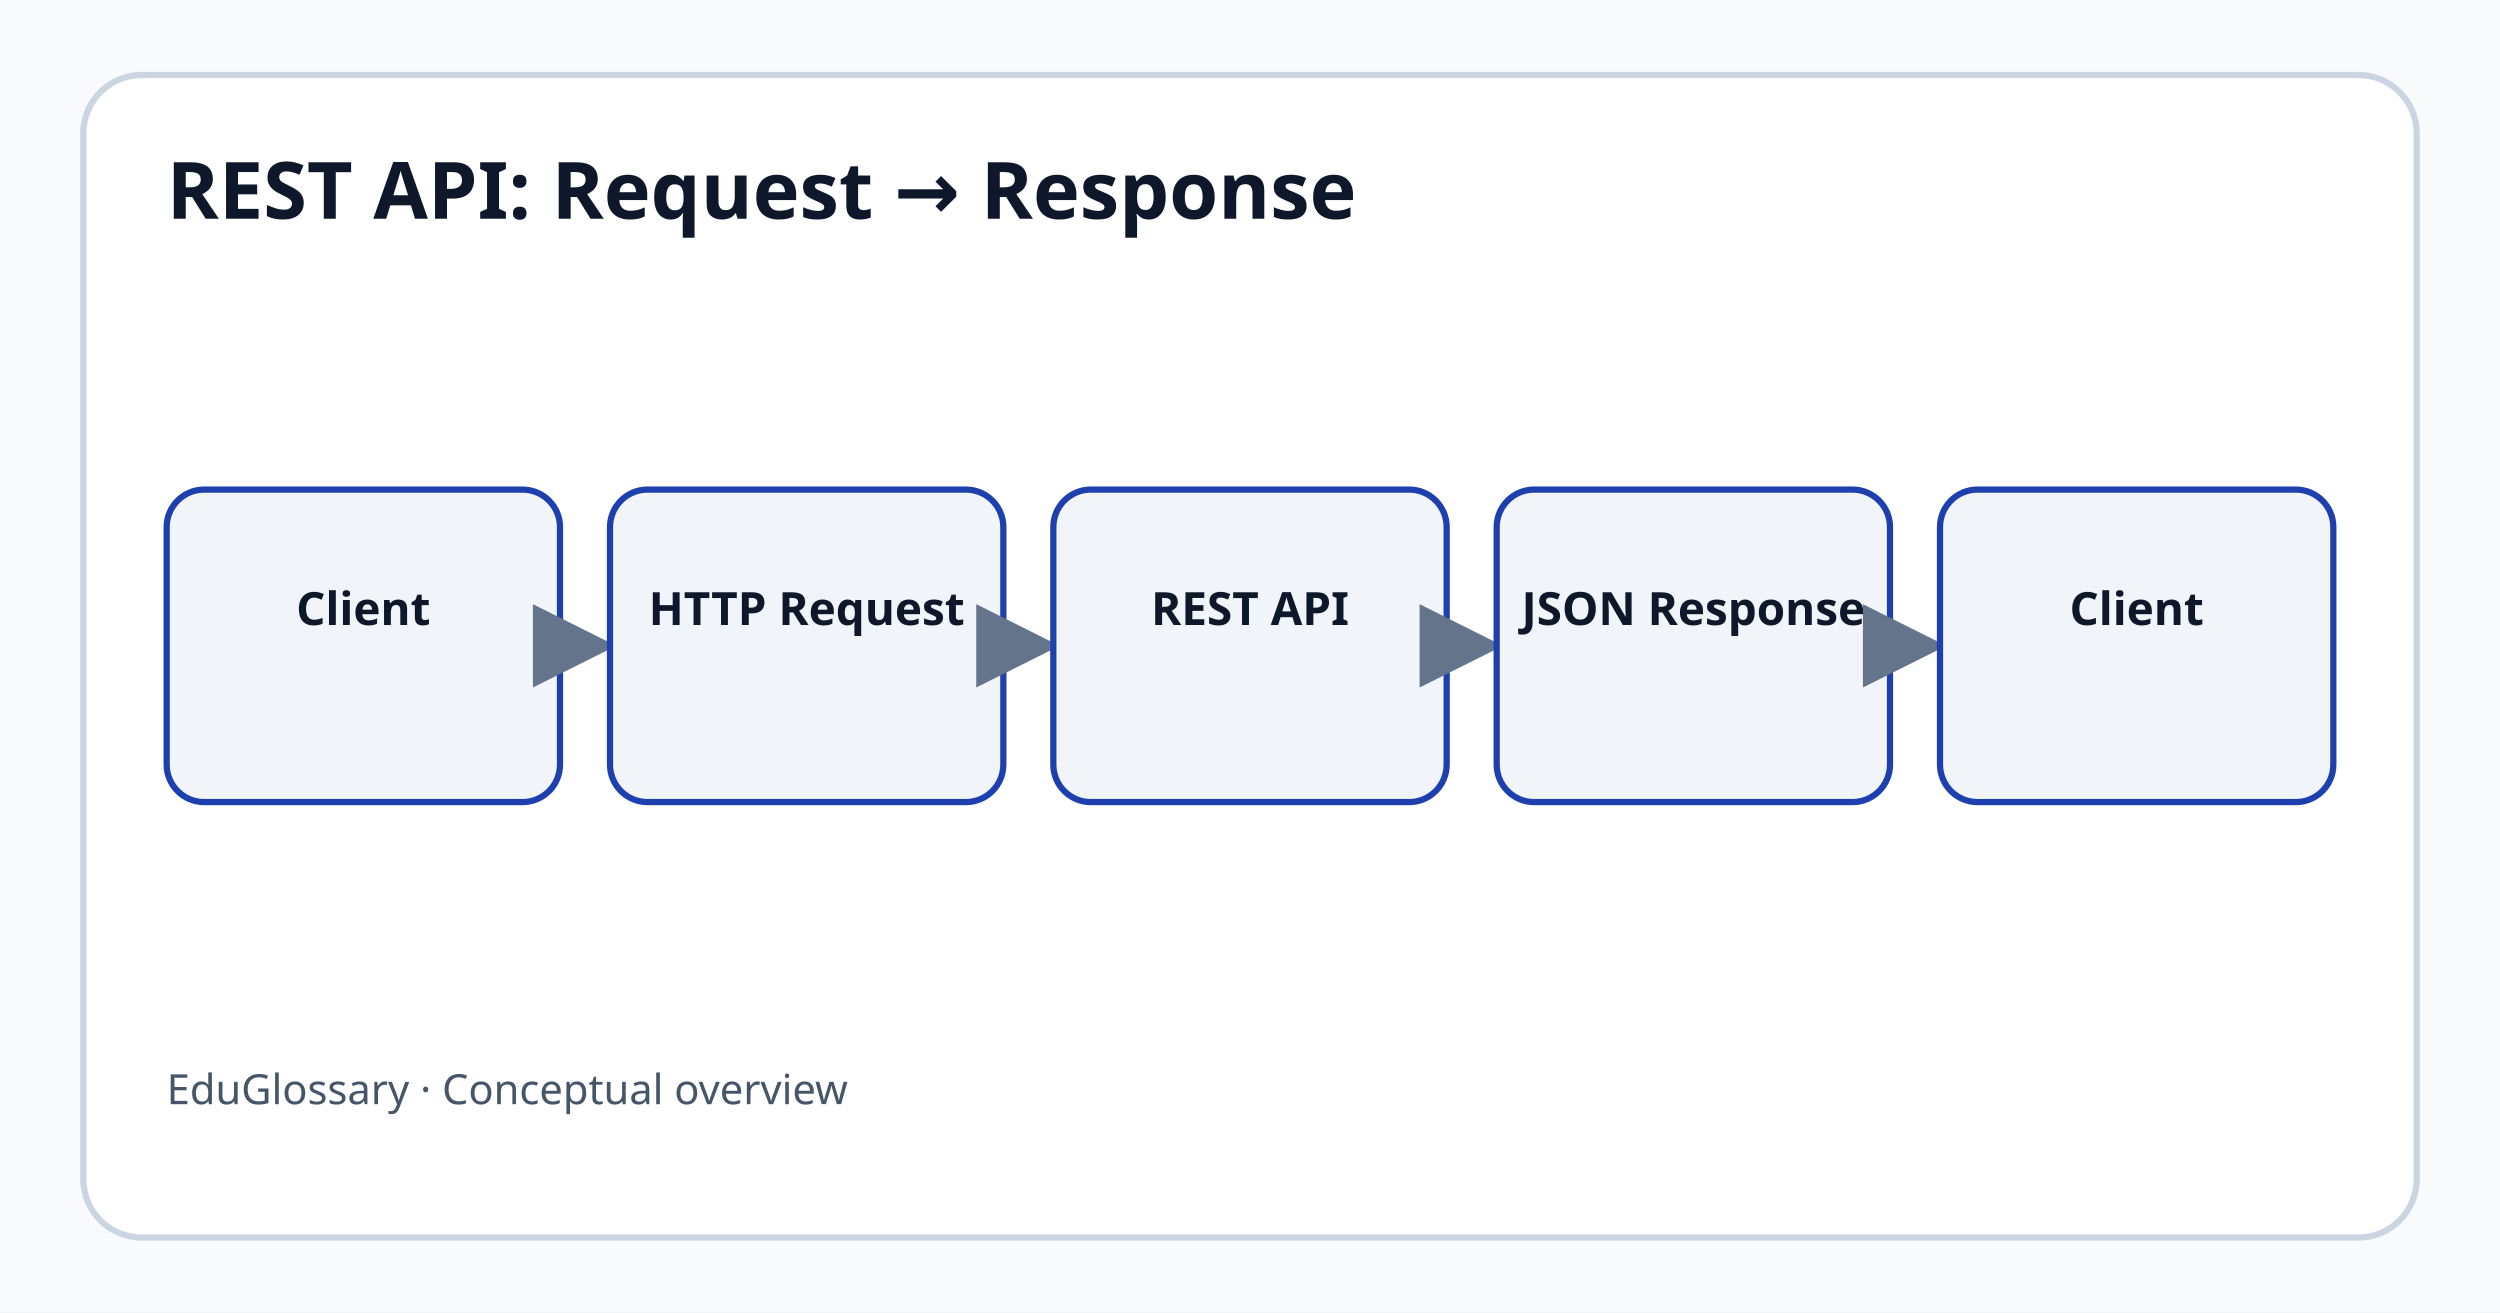
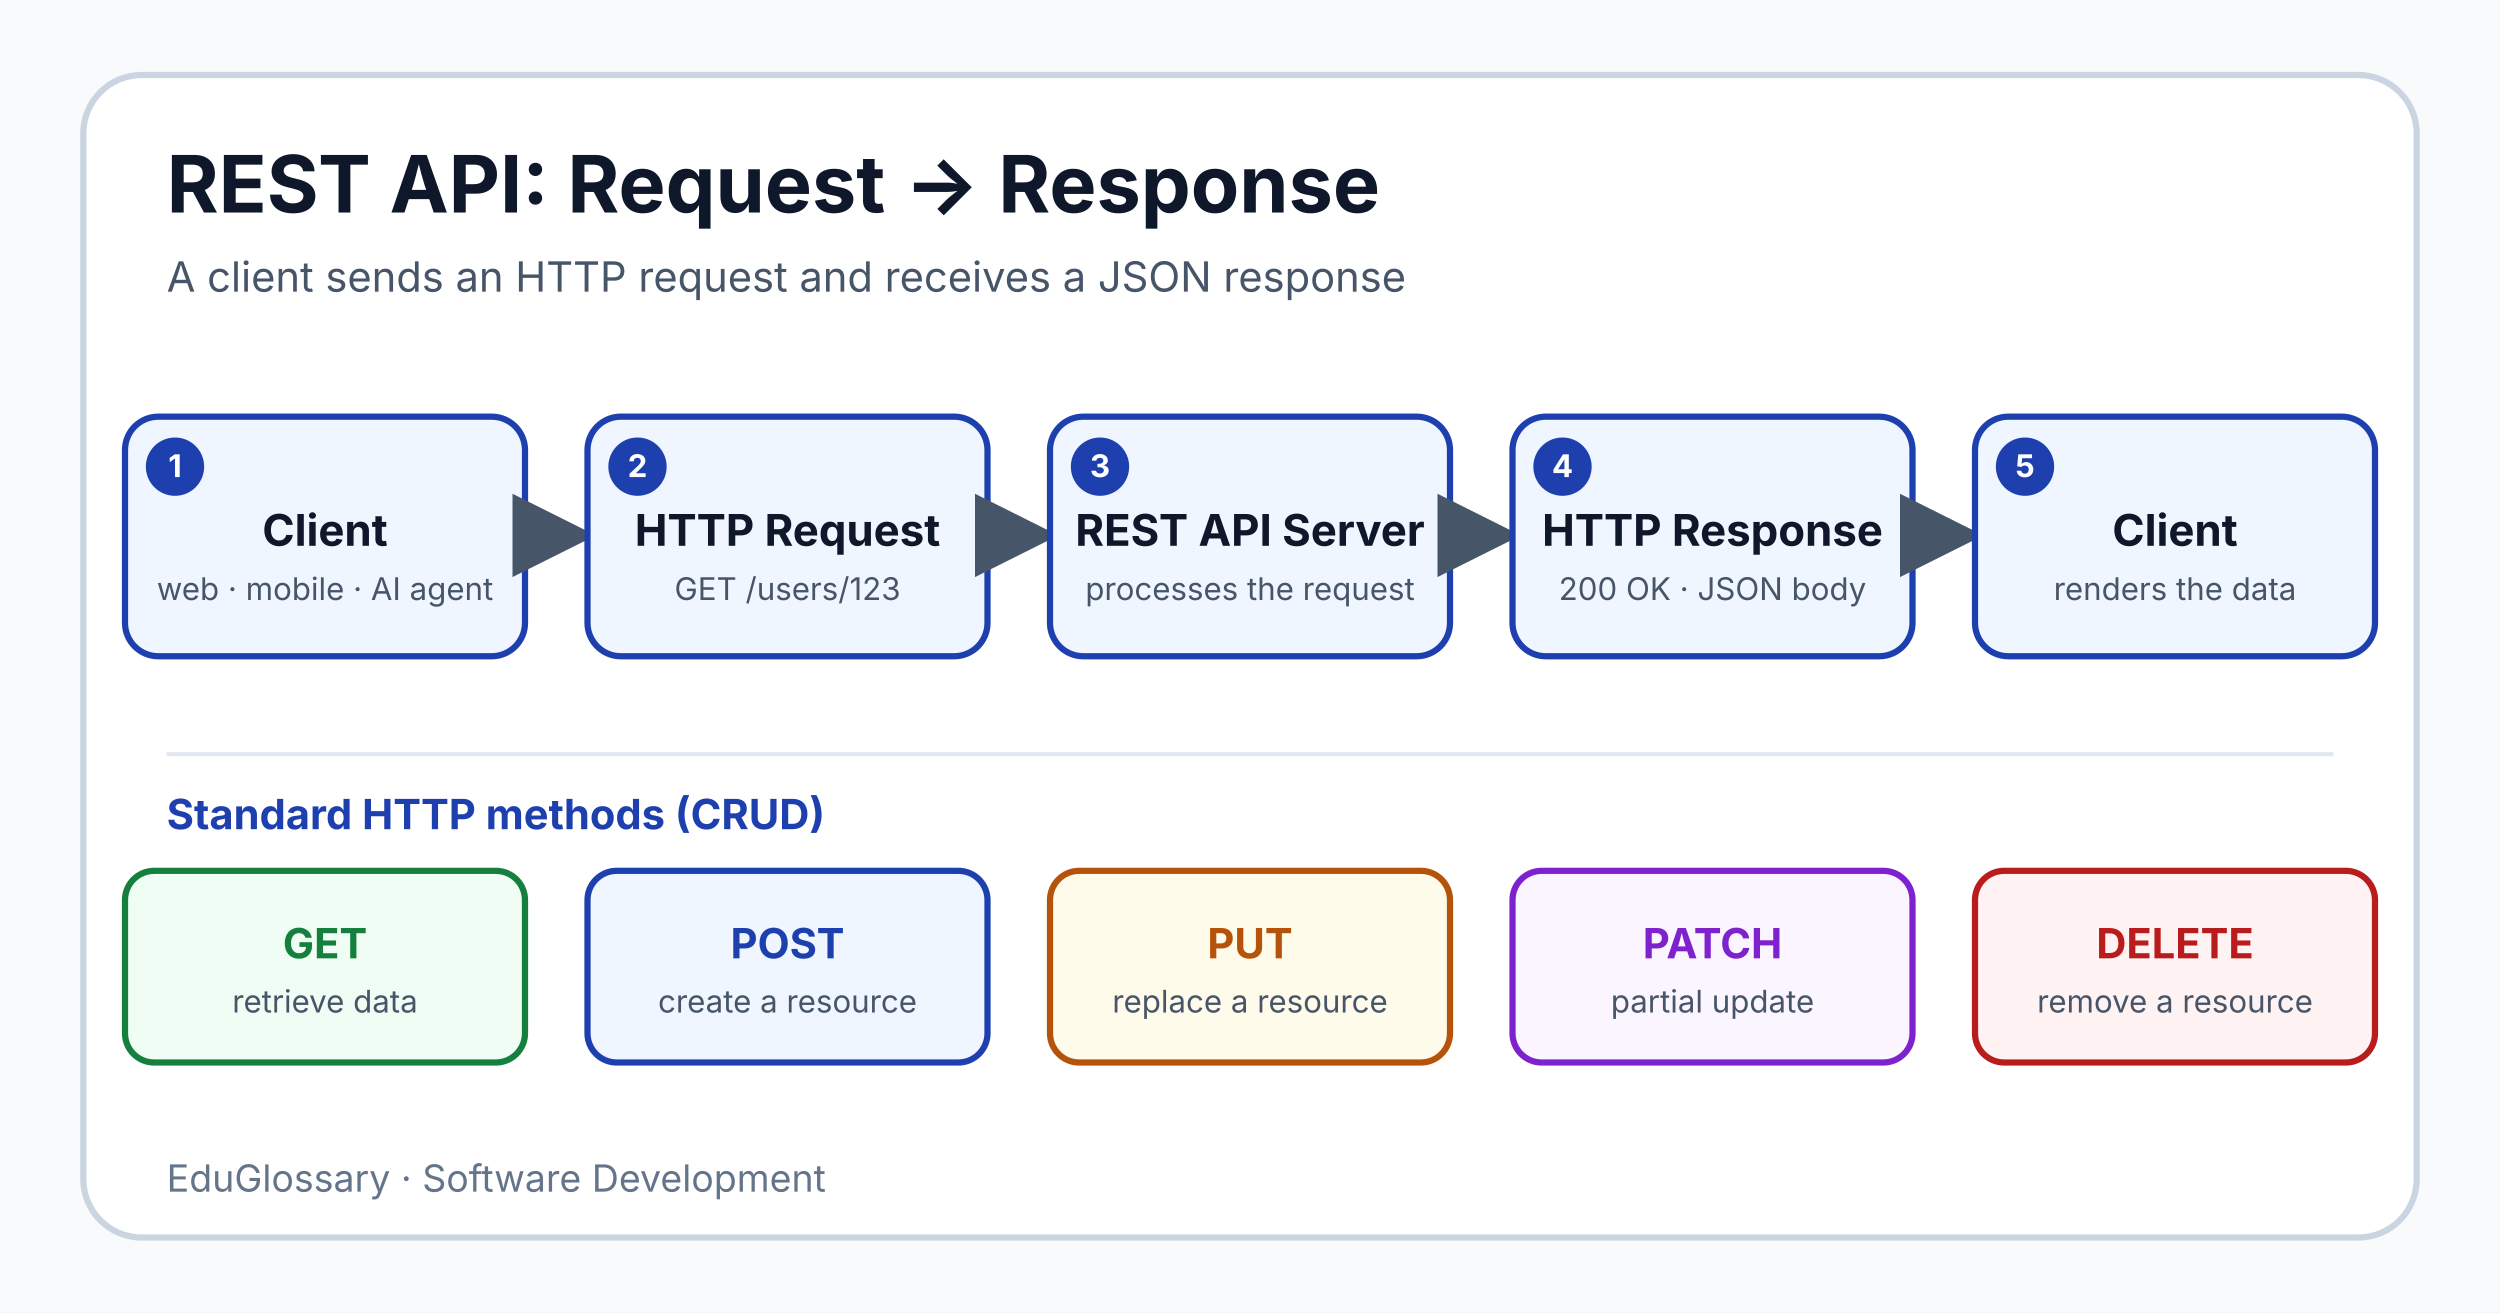
- <svg xmlns="http://www.w3.org/2000/svg" width="1200" height="630" viewBox="0 0 1200 630">
-   <rect width="1200" height="630" fill="#f8fafc" />
-   <rect x="40" y="36" width="1120" height="558" rx="28" fill="white" stroke="#cbd5e1" stroke-width="3" />
-   <text x="80" y="105" font-family="system-ui,sans-serif" font-size="38" font-weight="700" fill="#0f172a">REST API: Request → Response</text>
-   <rect x="80.0" y="235" width="188.8" height="150" rx="18" fill="#f1f5f9" stroke="#1e40af" stroke-width="3" />
-   <text x="174.4" y="300" font-family="system-ui,sans-serif" font-size="22" font-weight="700" fill="#0f172a" text-anchor="middle">Client</text>
-   <path d="M 273.8 310 L 287.8 310" stroke="#64748b" stroke-width="4" marker-end="url(#a)" />
-   <rect x="292.8" y="235" width="188.8" height="150" rx="18" fill="#f1f5f9" stroke="#1e40af" stroke-width="3" />
-   <text x="387.2" y="300" font-family="system-ui,sans-serif" font-size="22" font-weight="700" fill="#0f172a" text-anchor="middle">HTTP Request</text>
-   <path d="M 486.6 310 L 500.6 310" stroke="#64748b" stroke-width="4" marker-end="url(#a)" />
-   <rect x="505.6" y="235" width="188.8" height="150" rx="18" fill="#f1f5f9" stroke="#1e40af" stroke-width="3" />
-   <text x="600.0" y="300" font-family="system-ui,sans-serif" font-size="22" font-weight="700" fill="#0f172a" text-anchor="middle">REST API</text>
-   <path d="M 699.4 310 L 713.4 310" stroke="#64748b" stroke-width="4" marker-end="url(#a)" />
-   <rect x="718.4" y="235" width="188.8" height="150" rx="18" fill="#f1f5f9" stroke="#1e40af" stroke-width="3" />
-   <text x="812.8" y="300" font-family="system-ui,sans-serif" font-size="22" font-weight="700" fill="#0f172a" text-anchor="middle">JSON Response</text>
-   <path d="M 912.2 310 L 926.2 310" stroke="#64748b" stroke-width="4" marker-end="url(#a)" />
-   <rect x="931.2" y="235" width="188.8" height="150" rx="18" fill="#f1f5f9" stroke="#1e40af" stroke-width="3" />
-   <text x="1025.6" y="300" font-family="system-ui,sans-serif" font-size="22" font-weight="700" fill="#0f172a" text-anchor="middle">Client</text>
+ <svg xmlns="http://www.w3.org/2000/svg" width="1200" height="630" viewBox="0 0 1200 630" role="img" aria-labelledby="title desc">
  <defs>
-     <marker id="a" markerWidth="10" markerHeight="10" refX="8" refY="5" orient="auto">
-       <path d="M0,0 L10,5 L0,10 z" fill="#64748b" />
+     <marker id="arrow" markerWidth="10" markerHeight="10" refX="8" refY="5" orient="auto">
+       <path d="M0,0 L10,5 L0,10 z" fill="#475569" />
    </marker>
  </defs>
-   <text x="80" y="530" font-family="system-ui,sans-serif" font-size="20" fill="#475569">EduGlossary · Conceptual overview</text>
+   <rect width="1200" height="630" fill="#f8fafc" />
+   <rect x="40" y="36" width="1120" height="558" rx="28" fill="#ffffff" stroke="#cbd5e1" stroke-width="3" />
+   <text x="80" y="102" font-family="system-ui, -apple-system, 'Segoe UI', sans-serif" font-size="38" font-weight="700" fill="#0f172a">REST API: Request → Response</text>
+   <text x="80" y="140" font-family="system-ui, -apple-system, 'Segoe UI', sans-serif" font-size="20" fill="#475569">A client sends an HTTP request and receives a JSON response</text>
+   <g>
+     <rect x="60" y="200" width="192" height="115" rx="16" fill="#eff6ff" stroke="#1e40af" stroke-width="3" />
+     <circle cx="84" cy="224" r="14" fill="#1e40af" />
+     <text x="84" y="229" font-family="system-ui, -apple-system, 'Segoe UI', sans-serif" font-size="15" font-weight="700" fill="#ffffff" text-anchor="middle">1</text>
+     <text x="156" y="262" font-family="system-ui, -apple-system, 'Segoe UI', sans-serif" font-size="21" font-weight="700" fill="#0f172a" text-anchor="middle">Client</text>
+     <text x="156" y="288" font-family="system-ui, -apple-system, 'Segoe UI', sans-serif" font-size="15" fill="#475569" text-anchor="middle">web · mobile · AI agent</text>
+   </g>
+   <path d="M 256 257 L 278 257" fill="none" stroke="#475569" stroke-width="4" marker-end="url(#arrow)" />
+   <g>
+     <rect x="282" y="200" width="192" height="115" rx="16" fill="#eff6ff" stroke="#1e40af" stroke-width="3" />
+     <circle cx="306" cy="224" r="14" fill="#1e40af" />
+     <text x="306" y="229" font-family="system-ui, -apple-system, 'Segoe UI', sans-serif" font-size="15" font-weight="700" fill="#ffffff" text-anchor="middle">2</text>
+     <text x="378" y="262" font-family="system-ui, -apple-system, 'Segoe UI', sans-serif" font-size="21" font-weight="700" fill="#0f172a" text-anchor="middle">HTTP Request</text>
+     <text x="378" y="288" font-family="system-ui, -apple-system, 'Segoe UI', sans-serif" font-size="15" fill="#475569" text-anchor="middle">GET /users/123</text>
+   </g>
+   <path d="M 478 257 L 500 257" fill="none" stroke="#475569" stroke-width="4" marker-end="url(#arrow)" />
+   <g>
+     <rect x="504" y="200" width="192" height="115" rx="16" fill="#eff6ff" stroke="#1e40af" stroke-width="3" />
+     <circle cx="528" cy="224" r="14" fill="#1e40af" />
+     <text x="528" y="229" font-family="system-ui, -apple-system, 'Segoe UI', sans-serif" font-size="15" font-weight="700" fill="#ffffff" text-anchor="middle">3</text>
+     <text x="600" y="262" font-family="system-ui, -apple-system, 'Segoe UI', sans-serif" font-size="21" font-weight="700" fill="#0f172a" text-anchor="middle">REST API Server</text>
+     <text x="600" y="288" font-family="system-ui, -apple-system, 'Segoe UI', sans-serif" font-size="15" fill="#475569" text-anchor="middle">processes the request</text>
+   </g>
+   <path d="M 700 257 L 722 257" fill="none" stroke="#475569" stroke-width="4" marker-end="url(#arrow)" />
+   <g>
+     <rect x="726" y="200" width="192" height="115" rx="16" fill="#eff6ff" stroke="#1e40af" stroke-width="3" />
+     <circle cx="750" cy="224" r="14" fill="#1e40af" />
+     <text x="750" y="229" font-family="system-ui, -apple-system, 'Segoe UI', sans-serif" font-size="15" font-weight="700" fill="#ffffff" text-anchor="middle">4</text>
+     <text x="822" y="262" font-family="system-ui, -apple-system, 'Segoe UI', sans-serif" font-size="21" font-weight="700" fill="#0f172a" text-anchor="middle">HTTP Response</text>
+     <text x="822" y="288" font-family="system-ui, -apple-system, 'Segoe UI', sans-serif" font-size="15" fill="#475569" text-anchor="middle">200 OK · JSON body</text>
+   </g>
+   <path d="M 922 257 L 944 257" fill="none" stroke="#475569" stroke-width="4" marker-end="url(#arrow)" />
+   <g>
+     <rect x="948" y="200" width="192" height="115" rx="16" fill="#eff6ff" stroke="#1e40af" stroke-width="3" />
+     <circle cx="972" cy="224" r="14" fill="#1e40af" />
+     <text x="972" y="229" font-family="system-ui, -apple-system, 'Segoe UI', sans-serif" font-size="15" font-weight="700" fill="#ffffff" text-anchor="middle">5</text>
+     <text x="1044" y="262" font-family="system-ui, -apple-system, 'Segoe UI', sans-serif" font-size="21" font-weight="700" fill="#0f172a" text-anchor="middle">Client</text>
+     <text x="1044" y="288" font-family="system-ui, -apple-system, 'Segoe UI', sans-serif" font-size="15" fill="#475569" text-anchor="middle">renders the data</text>
+   </g>
+   <line x1="80" y1="362" x2="1120" y2="362" stroke="#e2e8f0" stroke-width="2" />
+   <text x="80" y="398" font-family="system-ui, -apple-system, 'Segoe UI', sans-serif" font-size="20" font-weight="700" fill="#1e40af">Standard HTTP methods (CRUD)</text>
+   <g>
+     <rect x="60" y="418" width="192" height="92" rx="14" fill="#f0fdf4" stroke="#15803d" stroke-width="3" />
+     <text x="156" y="460" font-family="system-ui, -apple-system, 'Segoe UI', sans-serif" font-size="20" font-weight="700" fill="#15803d" text-anchor="middle">GET</text>
+     <text x="156" y="486" font-family="system-ui, -apple-system, 'Segoe UI', sans-serif" font-size="15" fill="#475569" text-anchor="middle">retrieve data</text>
+   </g>
+   <g>
+     <rect x="282" y="418" width="192" height="92" rx="14" fill="#eff6ff" stroke="#1e40af" stroke-width="3" />
+     <text x="378" y="460" font-family="system-ui, -apple-system, 'Segoe UI', sans-serif" font-size="20" font-weight="700" fill="#1e40af" text-anchor="middle">POST</text>
+     <text x="378" y="486" font-family="system-ui, -apple-system, 'Segoe UI', sans-serif" font-size="15" fill="#475569" text-anchor="middle">create a resource</text>
+   </g>
+   <g>
+     <rect x="504" y="418" width="192" height="92" rx="14" fill="#fffbeb" stroke="#b45309" stroke-width="3" />
+     <text x="600" y="460" font-family="system-ui, -apple-system, 'Segoe UI', sans-serif" font-size="20" font-weight="700" fill="#b45309" text-anchor="middle">PUT</text>
+     <text x="600" y="486" font-family="system-ui, -apple-system, 'Segoe UI', sans-serif" font-size="15" fill="#475569" text-anchor="middle">replace a resource</text>
+   </g>
+   <g>
+     <rect x="726" y="418" width="192" height="92" rx="14" fill="#faf5ff" stroke="#7e22ce" stroke-width="3" />
+     <text x="822" y="460" font-family="system-ui, -apple-system, 'Segoe UI', sans-serif" font-size="20" font-weight="700" fill="#7e22ce" text-anchor="middle">PATCH</text>
+     <text x="822" y="486" font-family="system-ui, -apple-system, 'Segoe UI', sans-serif" font-size="15" fill="#475569" text-anchor="middle">partial update</text>
+   </g>
+   <g>
+     <rect x="948" y="418" width="192" height="92" rx="14" fill="#fef2f2" stroke="#b91c1c" stroke-width="3" />
+     <text x="1044" y="460" font-family="system-ui, -apple-system, 'Segoe UI', sans-serif" font-size="20" font-weight="700" fill="#b91c1c" text-anchor="middle">DELETE</text>
+     <text x="1044" y="486" font-family="system-ui, -apple-system, 'Segoe UI', sans-serif" font-size="15" fill="#475569" text-anchor="middle">remove a resource</text>
+   </g>
+   <text x="80" y="572" font-family="system-ui, -apple-system, 'Segoe UI', sans-serif" font-size="18" fill="#64748b">EduGlossary · Software Development</text>
</svg>
